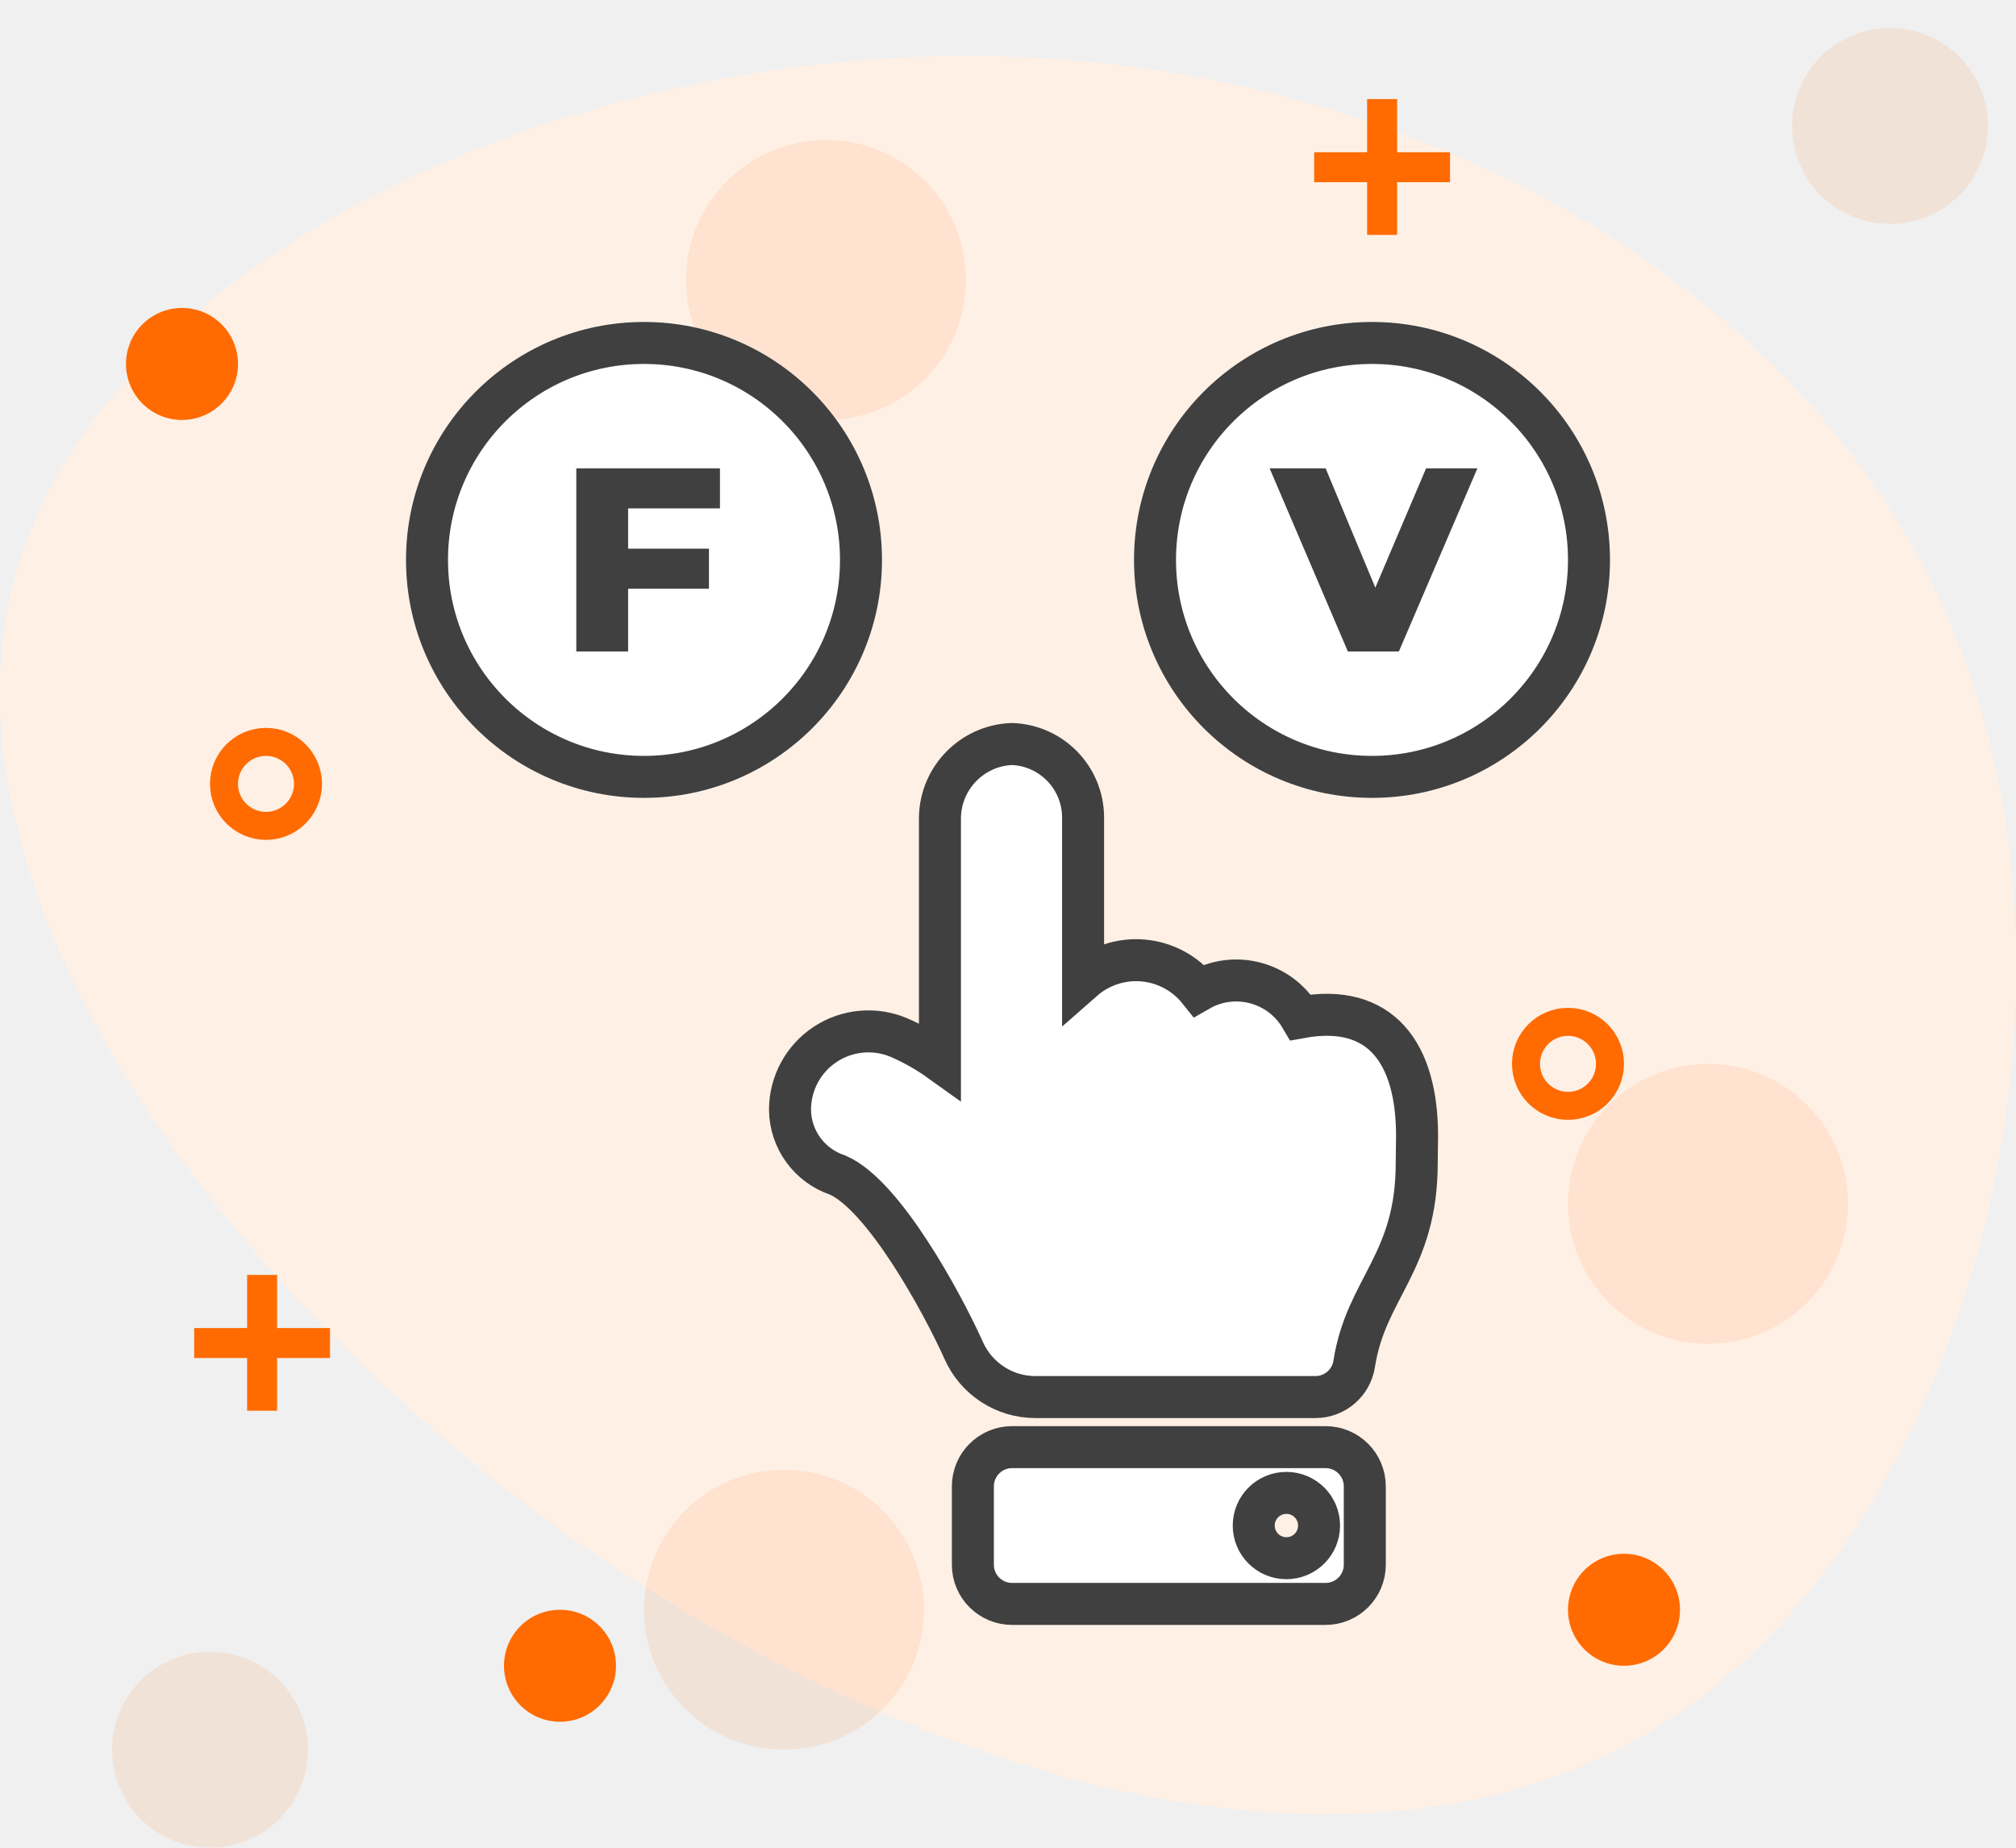
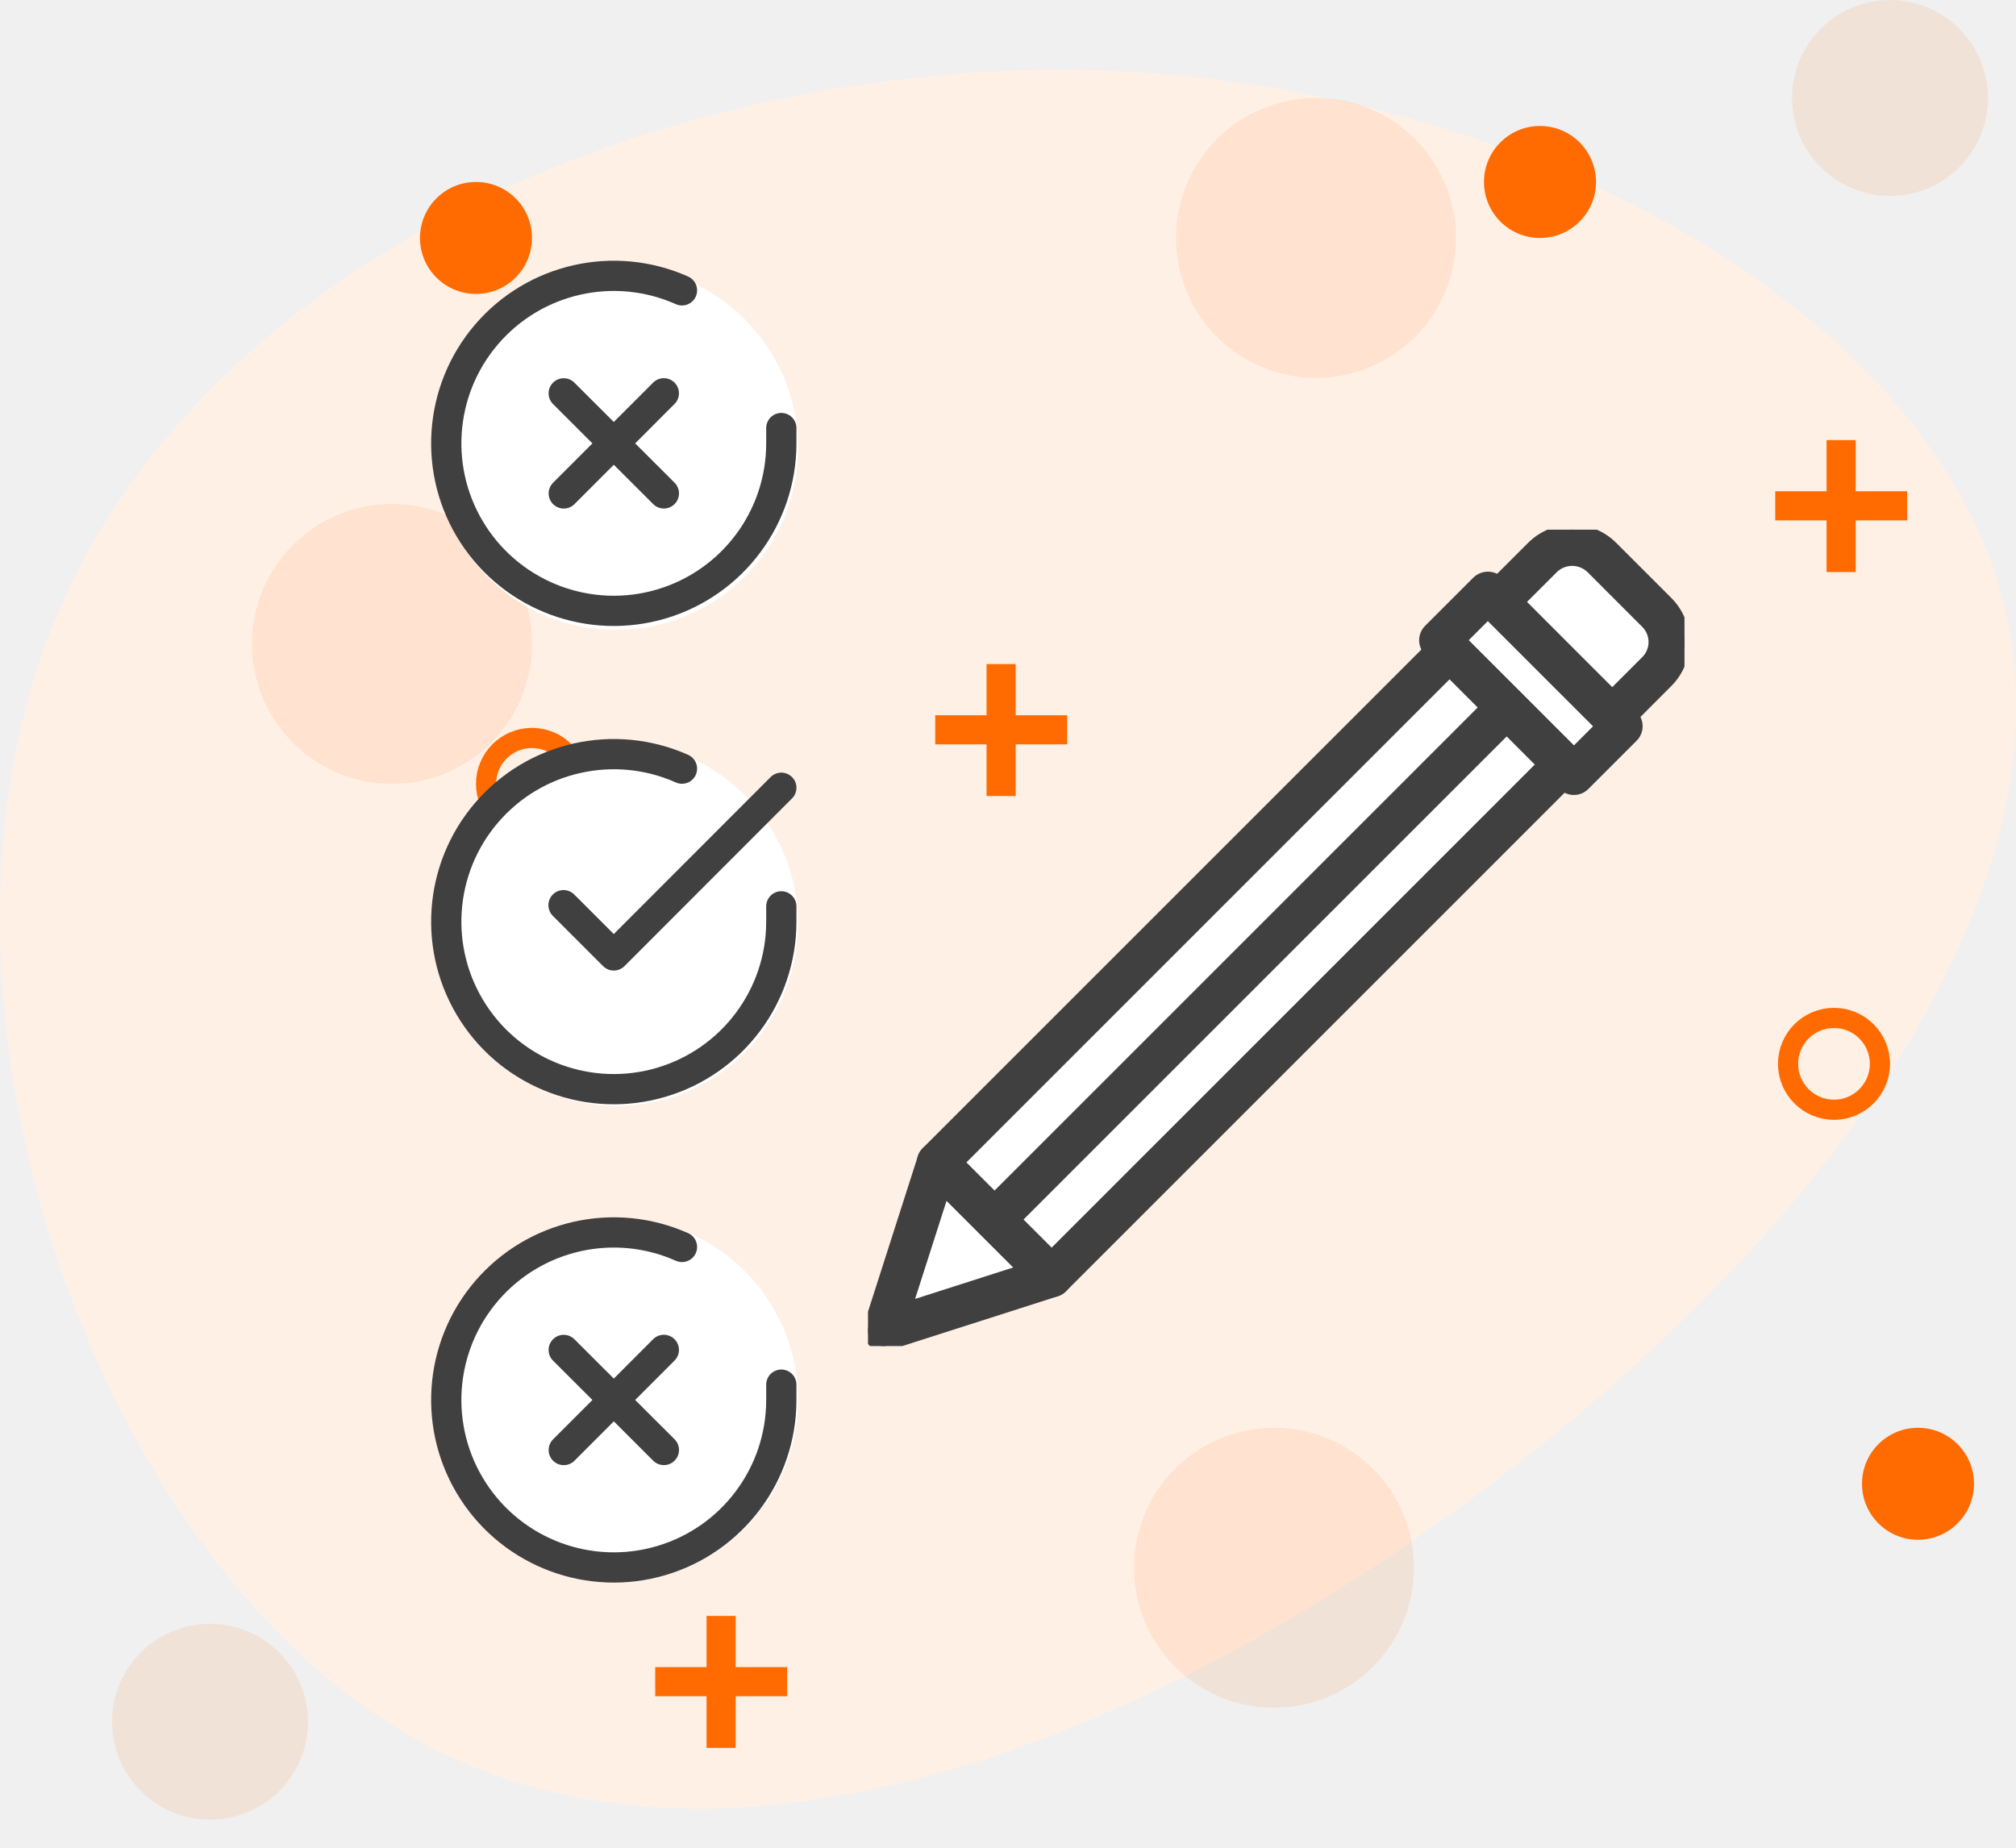
- <svg xmlns="http://www.w3.org/2000/svg" width="144" height="132" viewBox="0 0 144 132">
-   <g id="Grupo_27" data-name="Grupo 27" transform="translate(-8 -13)">
-     <path id="blob_2_" data-name="blob(2)" d="M70.952-16.161c9.669,26.2-.1,62.38-21.209,76C28.637,73.562-3.7,64.621-29.48,46.011S-74.5-.774-68.052-22.5C-61.606-44.336-29.48-59.619,1.294-59.1,31.964-58.58,61.283-42.361,70.952-16.161Z" transform="translate(77.306 76.112)" fill="#fff0e5" />
-     <g id="Grupo_3" data-name="Grupo 3" transform="translate(-5.665 -4.676)">
-       <text id="_" data-name="+" transform="translate(92.665 104.676)" fill="#ff6b00" font-size="20" font-family="Montserrat-Bold, Montserrat" font-weight="700">
-         <tspan x="-5.99" y="0">+</tspan>
-       </text>
-       <text id="_2" data-name="+" transform="translate(32.665 120.676)" fill="#ff6b00" font-size="20" font-family="Montserrat-Bold, Montserrat" font-weight="700">
-         <tspan x="-5.99" y="0">+</tspan>
-       </text>
-       <text id="_3" data-name="+" transform="translate(112.665 36.676)" fill="#ff6b00" font-size="20" font-family="Montserrat-Bold, Montserrat" font-weight="700">
-         <tspan x="-5.99" y="0">+</tspan>
-       </text>
-       <circle id="Elipse_1" data-name="Elipse 1" cx="4" cy="4" r="4" transform="translate(22.665 39.676)" fill="#ff6b00" />
-       <circle id="Elipse_2" data-name="Elipse 2" cx="4" cy="4" r="4" transform="translate(49.665 132.676)" fill="#ff6b00" />
-       <circle id="Elipse_5" data-name="Elipse 5" cx="4" cy="4" r="4" transform="translate(125.665 128.676)" fill="#ff6b00" />
-       <circle id="Elipse_6" data-name="Elipse 6" cx="10" cy="10" r="10" transform="translate(62.665 27.676)" fill="#ff6b00" opacity="0.1" />
-       <circle id="Elipse_7" data-name="Elipse 7" cx="10" cy="10" r="10" transform="translate(125.665 93.676)" fill="#ff6b00" opacity="0.1" />
-       <circle id="Elipse_11" data-name="Elipse 11" cx="7" cy="7" r="7" transform="translate(141.665 19.676)" fill="#ff6b00" opacity="0.1" />
-       <circle id="Elipse_12" data-name="Elipse 12" cx="7" cy="7" r="7" transform="translate(21.665 135.676)" fill="#ff6b00" opacity="0.1" />
-       <circle id="Elipse_8" data-name="Elipse 8" cx="10" cy="10" r="10" transform="translate(59.665 122.676)" fill="#ff6b00" opacity="0.1" />
-       <g id="Elipse_3" data-name="Elipse 3" transform="translate(121.665 89.676)" fill="none" stroke="#ff6b00" stroke-width="2">
-         <circle cx="4" cy="4" r="4" stroke="none" />
-         <circle cx="4" cy="4" r="3" fill="none" />
-       </g>
-       <g id="Elipse_4" data-name="Elipse 4" transform="translate(28.665 69.676)" fill="none" stroke="#ff6b00" stroke-width="2">
-         <circle cx="4" cy="4" r="4" stroke="none" />
-         <circle cx="4" cy="4" r="3" fill="none" />
-       </g>
-     </g>
-     <g id="Grupo_4" data-name="Grupo 4" transform="translate(9 20.651)">
-       <path id="Icon_awesome-hand-point-right" data-name="Icon awesome-hand-point-right" d="M61.431,15.822a5.259,5.259,0,0,1-5.225,5.112H44.56a5.737,5.737,0,0,1-.735,8.275,5.343,5.343,0,0,1-1.919,7.268c1.047,5.732-2.56,8.312-8.468,8.312-.32,0-1.548-.024-1.866-.023-7.228.02-8.968-3.623-14.431-4.469a2.8,2.8,0,0,1-2.364-2.765V17.526h0a5.6,5.6,0,0,1,3.32-5.114C21.467,10.9,29.226,6.692,30.64,3.393A4.971,4.971,0,0,1,35.305,0a5.6,5.6,0,0,1,5.146,7.8A15.853,15.853,0,0,1,38.8,10.71H56.206a5.344,5.344,0,0,1,5.225,5.112ZM11.2,15.862V38.256a2.8,2.8,0,0,1-2.8,2.8H2.8a2.8,2.8,0,0,1-2.8-2.8V15.862a2.8,2.8,0,0,1,2.8-2.8H8.4A2.8,2.8,0,0,1,11.2,15.862ZM7.931,35.457A2.333,2.333,0,1,0,5.6,37.79,2.333,2.333,0,0,0,7.931,35.457Z" transform="translate(55 107.36) rotate(-90)" fill="#fff" />
-       <path id="Icon_awesome-hand-point-right-2" data-name="Icon awesome-hand-point-right" d="M61.431,15.822a5.259,5.259,0,0,1-5.225,5.112H44.56a5.737,5.737,0,0,1-.735,8.275,5.343,5.343,0,0,1-1.919,7.268c1.047,5.732-2.56,8.312-8.468,8.312-.32,0-1.548-.024-1.866-.023-7.228.02-8.968-3.623-14.431-4.469a2.8,2.8,0,0,1-2.364-2.765V17.526h0a5.6,5.6,0,0,1,3.32-5.114C21.467,10.9,29.226,6.692,30.64,3.393A4.971,4.971,0,0,1,35.305,0a5.6,5.6,0,0,1,5.146,7.8A15.853,15.853,0,0,1,38.8,10.71H56.206a5.344,5.344,0,0,1,5.225,5.112ZM11.2,15.862V38.256a2.8,2.8,0,0,1-2.8,2.8H2.8a2.8,2.8,0,0,1-2.8-2.8V15.862a2.8,2.8,0,0,1,2.8-2.8H8.4A2.8,2.8,0,0,1,11.2,15.862ZM7.931,35.457A2.333,2.333,0,1,0,5.6,37.79,2.333,2.333,0,0,0,7.931,35.457Z" transform="translate(55.429 106.931) rotate(-90)" fill="none" stroke="#404040" stroke-width="3" />
-     </g>
-     <g id="Grupo_7" data-name="Grupo 7" transform="translate(2.018 1.181)">
-       <g id="Grupo_5" data-name="Grupo 5" transform="translate(87.326 35)">
-         <g id="Elipse_10" data-name="Elipse 10" transform="translate(-0.344 -0.181)" fill="#fff" stroke="#404040" stroke-width="3">
-           <circle cx="17" cy="17" r="17" stroke="none" />
-           <circle cx="17" cy="17" r="15.5" fill="none" />
+ <svg xmlns="http://www.w3.org/2000/svg" width="200" height="183.333" viewBox="0 0 200 183.333">
+   <defs>
+     <clipPath id="clip-path">
+       <rect id="Rectángulo_1" data-name="Rectángulo 1" width="81.001" height="81.001" fill="#404040" stroke="#404040" stroke-width="1" />
+     </clipPath>
+   </defs>
+   <g id="Grupo_152778" data-name="Grupo 152778" transform="translate(-190 -512.948)">
+     <g id="Grupo_152777" data-name="Grupo 152777">
+       <g id="Grupo_28" data-name="Grupo 28" transform="translate(182 499.948)">
+         <path id="blob_4_" data-name="blob(4)" d="M127.992-1.889c7.736,28.418-16.735,62.519-50.52,88.095S.428,129.148-30.358,110.992C-61.3,92.836-79.773,39.474-65.88,2.531c13.893-37.1,60.309-57.467,103.409-56.52C80.629-52.883,120.414-30.149,127.992-1.889Z" transform="translate(78.572 73.964)" fill="#fff0e5" />
+         <g id="Grupo_3" data-name="Grupo 3" transform="translate(205.222 196.333) rotate(180)">
+           <text id="_" data-name="+" transform="translate(98.278 120.444)" fill="#ff6b00" font-size="27" font-family="Montserrat-Bold, Montserrat" font-weight="700">
+             <tspan x="-8.087" y="0">+</tspan>
+           </text>
+           <text id="_2" data-name="+" transform="translate(14.944 142.667)" fill="#ff6b00" font-size="27" font-family="Montserrat-Bold, Montserrat" font-weight="700">
+             <tspan x="-8.087" y="0">+</tspan>
+           </text>
+           <text id="_3" data-name="+" transform="translate(126.056 26)" fill="#ff6b00" font-size="27" font-family="Montserrat-Bold, Montserrat" font-weight="700">
+             <tspan x="-8.087" y="0">+</tspan>
+           </text>
+           <circle id="Elipse_1" data-name="Elipse 1" cx="5.556" cy="5.556" r="5.556" transform="translate(1.389 30.556)" fill="#ff6b00" />
+           <circle id="Elipse_2" data-name="Elipse 2" cx="5.556" cy="5.556" r="5.556" transform="translate(38.889 159.722)" fill="#ff6b00" />
+           <circle id="Elipse_5" data-name="Elipse 5" cx="5.556" cy="5.556" r="5.556" transform="translate(144.444 154.167)" fill="#ff6b00" />
+           <circle id="Elipse_6" data-name="Elipse 6" cx="13.889" cy="13.889" r="13.889" transform="translate(56.944 13.889)" fill="#ff6b00" opacity="0.1" />
+           <circle id="Elipse_7" data-name="Elipse 7" cx="13.889" cy="13.889" r="13.889" transform="translate(144.444 105.556)" fill="#ff6b00" opacity="0.1" />
+           <circle id="Elipse_11" data-name="Elipse 11" cx="9.722" cy="9.722" r="9.722" transform="translate(166.667 2.778)" fill="#ff6b00" opacity="0.1" />
+           <circle id="Elipse_12" data-name="Elipse 12" cx="9.722" cy="9.722" r="9.722" transform="translate(0 163.889)" fill="#ff6b00" opacity="0.1" />
+           <circle id="Elipse_8" data-name="Elipse 8" cx="13.889" cy="13.889" r="13.889" transform="translate(52.778 145.833)" fill="#ff6b00" opacity="0.1" />
+           <g id="Elipse_3" data-name="Elipse 3" transform="translate(138.889 100)" fill="none" stroke="#ff6b00" stroke-width="2">
+             <circle cx="5.556" cy="5.556" r="5.556" stroke="none" />
+             <circle cx="5.556" cy="5.556" r="4.556" fill="none" />
+           </g>
+           <g id="Elipse_4" data-name="Elipse 4" transform="translate(9.722 72.222)" fill="none" stroke="#ff6b00" stroke-width="2">
+             <circle cx="5.556" cy="5.556" r="5.556" stroke="none" />
+             <circle cx="5.556" cy="5.556" r="4.556" fill="none" />
+           </g>
        </g>
-         <path id="Trazado_23" data-name="Trazado 23" d="M6.9-14,1.292-.919H-2.352L-7.94-14h4L-.39-5.478,3.235-14Z" transform="translate(17.284 24.278)" fill="#404040" />
-       </g>
-       <g id="Grupo_6" data-name="Grupo 6" transform="translate(35 35)">
-         <g id="Elipse_9" data-name="Elipse 9" transform="translate(-0.018 -0.181)" fill="#fff" stroke="#404040" stroke-width="3">
-           <circle cx="17" cy="17" r="17" stroke="none" />
-           <circle cx="17" cy="17" r="15.5" fill="none" />
+         <g id="Grupo_13" data-name="Grupo 13" transform="translate(51.056 39.389)">
+           <g id="Grupo_10" data-name="Grupo 10" transform="translate(0)">
+             <circle id="Elipse_13" data-name="Elipse 13" cx="18.056" cy="18.056" r="18.056" transform="translate(0)" fill="#fff" />
+             <g id="Icon_feather-check-circle" data-name="Icon feather-check-circle" transform="translate(1.216 0.981)">
+               <path id="Trazado_18" data-name="Trazado 18" d="M36.24,18.092v1.529A16.62,16.62,0,1,1,26.385,4.43" transform="translate(-3 -2.991)" fill="none" stroke="#404040" stroke-linecap="round" stroke-linejoin="round" stroke-width="3" />
+               <path id="Trazado_19" data-name="Trazado 19" d="M26.684,6l-9.927,9.937" transform="translate(-5.1 5.653)" fill="none" stroke="#404040" stroke-linecap="round" stroke-linejoin="round" stroke-width="3" />
+               <path id="Trazado_41" data-name="Trazado 41" d="M9.927,0,0,9.937" transform="translate(21.589 11.658) rotate(90)" fill="none" stroke="#404040" stroke-linecap="round" stroke-linejoin="round" stroke-width="3" />
+             </g>
+           </g>
+           <g id="Grupo_16" data-name="Grupo 16" transform="translate(0 94.444)">
+             <circle id="Elipse_13-2" data-name="Elipse 13" cx="18.056" cy="18.056" r="18.056" transform="translate(0)" fill="#fff" />
+             <g id="Icon_feather-check-circle-2" data-name="Icon feather-check-circle" transform="translate(1.216 1.451)">
+               <path id="Trazado_18-2" data-name="Trazado 18" d="M36.24,18.092v1.529A16.62,16.62,0,1,1,26.385,4.43" transform="translate(-3 -2.991)" fill="none" stroke="#404040" stroke-linecap="round" stroke-linejoin="round" stroke-width="3" />
+               <path id="Trazado_19-2" data-name="Trazado 19" d="M26.684,6l-9.927,9.937" transform="translate(-5.1 5.653)" fill="none" stroke="#404040" stroke-linecap="round" stroke-linejoin="round" stroke-width="3" />
+               <path id="Trazado_41-2" data-name="Trazado 41" d="M9.927,0,0,9.937" transform="translate(21.589 11.658) rotate(90)" fill="none" stroke="#404040" stroke-linecap="round" stroke-linejoin="round" stroke-width="3" />
+             </g>
+           </g>
+           <g id="Grupo_11" data-name="Grupo 11" transform="translate(0 47.222)">
+             <circle id="Elipse_13-3" data-name="Elipse 13" cx="18.056" cy="18.056" r="18.056" transform="translate(0)" fill="#fff" />
+             <g id="Icon_feather-check-circle-3" data-name="Icon feather-check-circle" transform="translate(1.216 1.216)">
+               <path id="Trazado_18-3" data-name="Trazado 18" d="M36.24,18.092v1.529A16.62,16.62,0,1,1,26.385,4.43" transform="translate(-3 -2.991)" fill="none" stroke="#404040" stroke-linecap="round" stroke-linejoin="round" stroke-width="3" />
+               <path id="Trazado_19-3" data-name="Trazado 19" d="M35.106,6,18.486,22.637,13.5,17.651" transform="translate(-1.866 -2.666)" fill="none" stroke="#404040" stroke-linecap="round" stroke-linejoin="round" stroke-width="3" />
+             </g>
+           </g>
        </g>
-         <path id="Trazado_22" data-name="Trazado 22" d="M-1.32-11.141v2.878H4.455V-5.4H-1.32V-.919h-3.7V-14H5.24v2.859Z" transform="translate(17.167 24.278)" fill="#404040" />
+         <g id="Grupo_15" data-name="Grupo 15" transform="translate(94.111 65.555)">
+           <path id="Trazado_40" data-name="Trazado 40" d="M905.655,115.74l5.256-16.558s58.3-61.3,60.144-61.5a57.653,57.653,0,0,1,6.086,0l6.57,6.57v6.57l-61.5,59.923Z" transform="translate(-903.356 -36.412)" fill="#fff" />
+           <g id="Grupo_14" data-name="Grupo 14">
+             <g id="Grupo_8" data-name="Grupo 8" transform="translate(0 0)" clip-path="url(#clip-path)">
+               <path id="Trazado_35" data-name="Trazado 35" d="M16.037,71.406a1.538,1.538,0,0,1-1.084-.448L3.621,59.626a1.537,1.537,0,0,1,0-2.171L54.444,6.633a1.577,1.577,0,0,1,2.169,0L67.945,17.965a1.532,1.532,0,0,1,0,2.169L17.122,70.958a1.539,1.539,0,0,1-1.085.448M6.876,58.54,16.037,67.7,64.69,19.048,55.527,9.885Z" transform="translate(2.174 4.248)" fill="#404040" stroke="#404040" stroke-width="1" />
+               <path id="Trazado_36" data-name="Trazado 36" d="M47.589,23.925a1.523,1.523,0,0,1-1.084-.45L33.189,10.161a1.537,1.537,0,0,1,0-2.171L37.979,3.2a1.58,1.58,0,0,1,2.169,0L53.462,16.518a1.532,1.532,0,0,1,0,2.169l-4.788,4.788a1.53,1.53,0,0,1-1.085.45M36.444,9.076,47.589,20.222,50.209,17.6,39.063,6.457Z" transform="translate(22.438 1.898)" fill="#404040" stroke="#404040" stroke-width="1" />
+               <path id="Trazado_37" data-name="Trazado 37" d="M49.036,20.043a1.535,1.535,0,0,1-1.084-.448L36.618,8.263a1.538,1.538,0,0,1,0-2.171l4.427-4.426a5.69,5.69,0,0,1,8.047,0L54.547,7.12a5.69,5.69,0,0,1,0,8.047L50.121,19.6a1.536,1.536,0,0,1-1.085.448M39.874,7.178l9.161,9.163L52.378,13a2.622,2.622,0,0,0,0-3.709L46.924,3.836a2.687,2.687,0,0,0-3.709,0Z" transform="translate(24.788 -0.001)" fill="#404040" stroke="#404040" stroke-width="1" />
+               <path id="Trazado_38" data-name="Trazado 38" d="M1.534,56.093a1.534,1.534,0,0,1-1.461-2L5.419,37.413A1.534,1.534,0,0,1,7.963,36.8L19.3,48.129a1.535,1.535,0,0,1-.617,2.547L2,56.019a1.5,1.5,0,0,1-.469.074m6.038-15.35L3.9,52.188,15.348,48.52Z" transform="translate(0 24.909)" fill="#404040" stroke="#404040" stroke-width="1" />
+               <path id="Trazado_39" data-name="Trazado 39" d="M8.068,63.444a1.534,1.534,0,0,1-1.085-2.619L57.808,10a1.533,1.533,0,0,1,2.167,2.169L9.151,62.994a1.523,1.523,0,0,1-1.084.45" transform="translate(4.478 6.546)" fill="#404040" stroke="#404040" stroke-width="1" />
+             </g>
+           </g>
+         </g>
      </g>
    </g>
  </g>
</svg>
